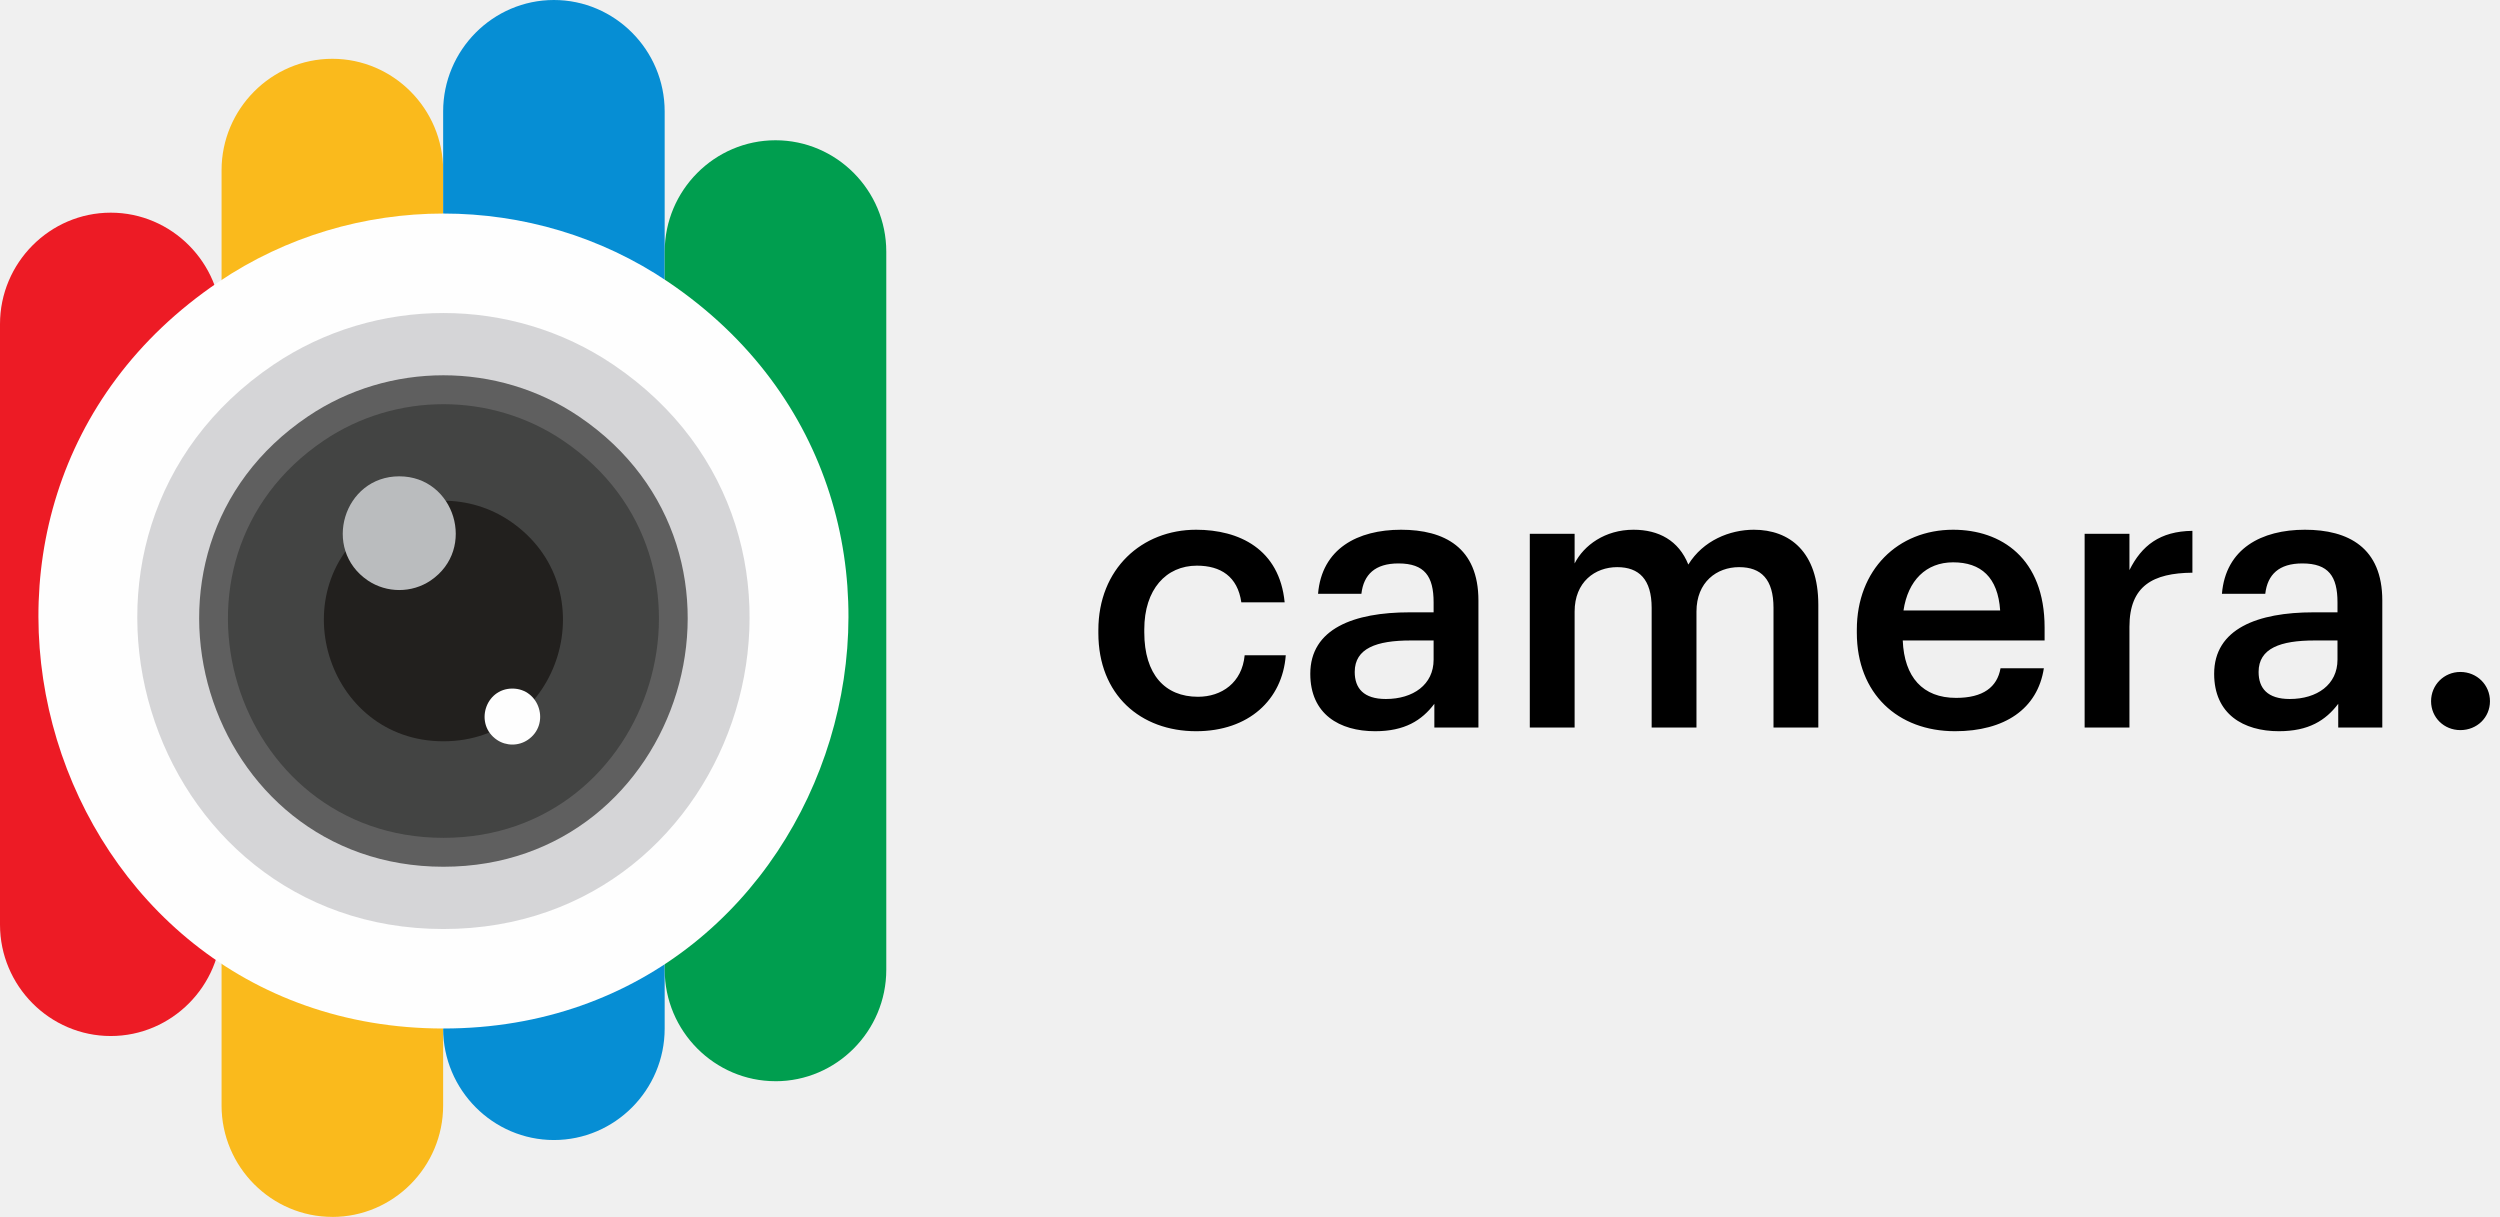
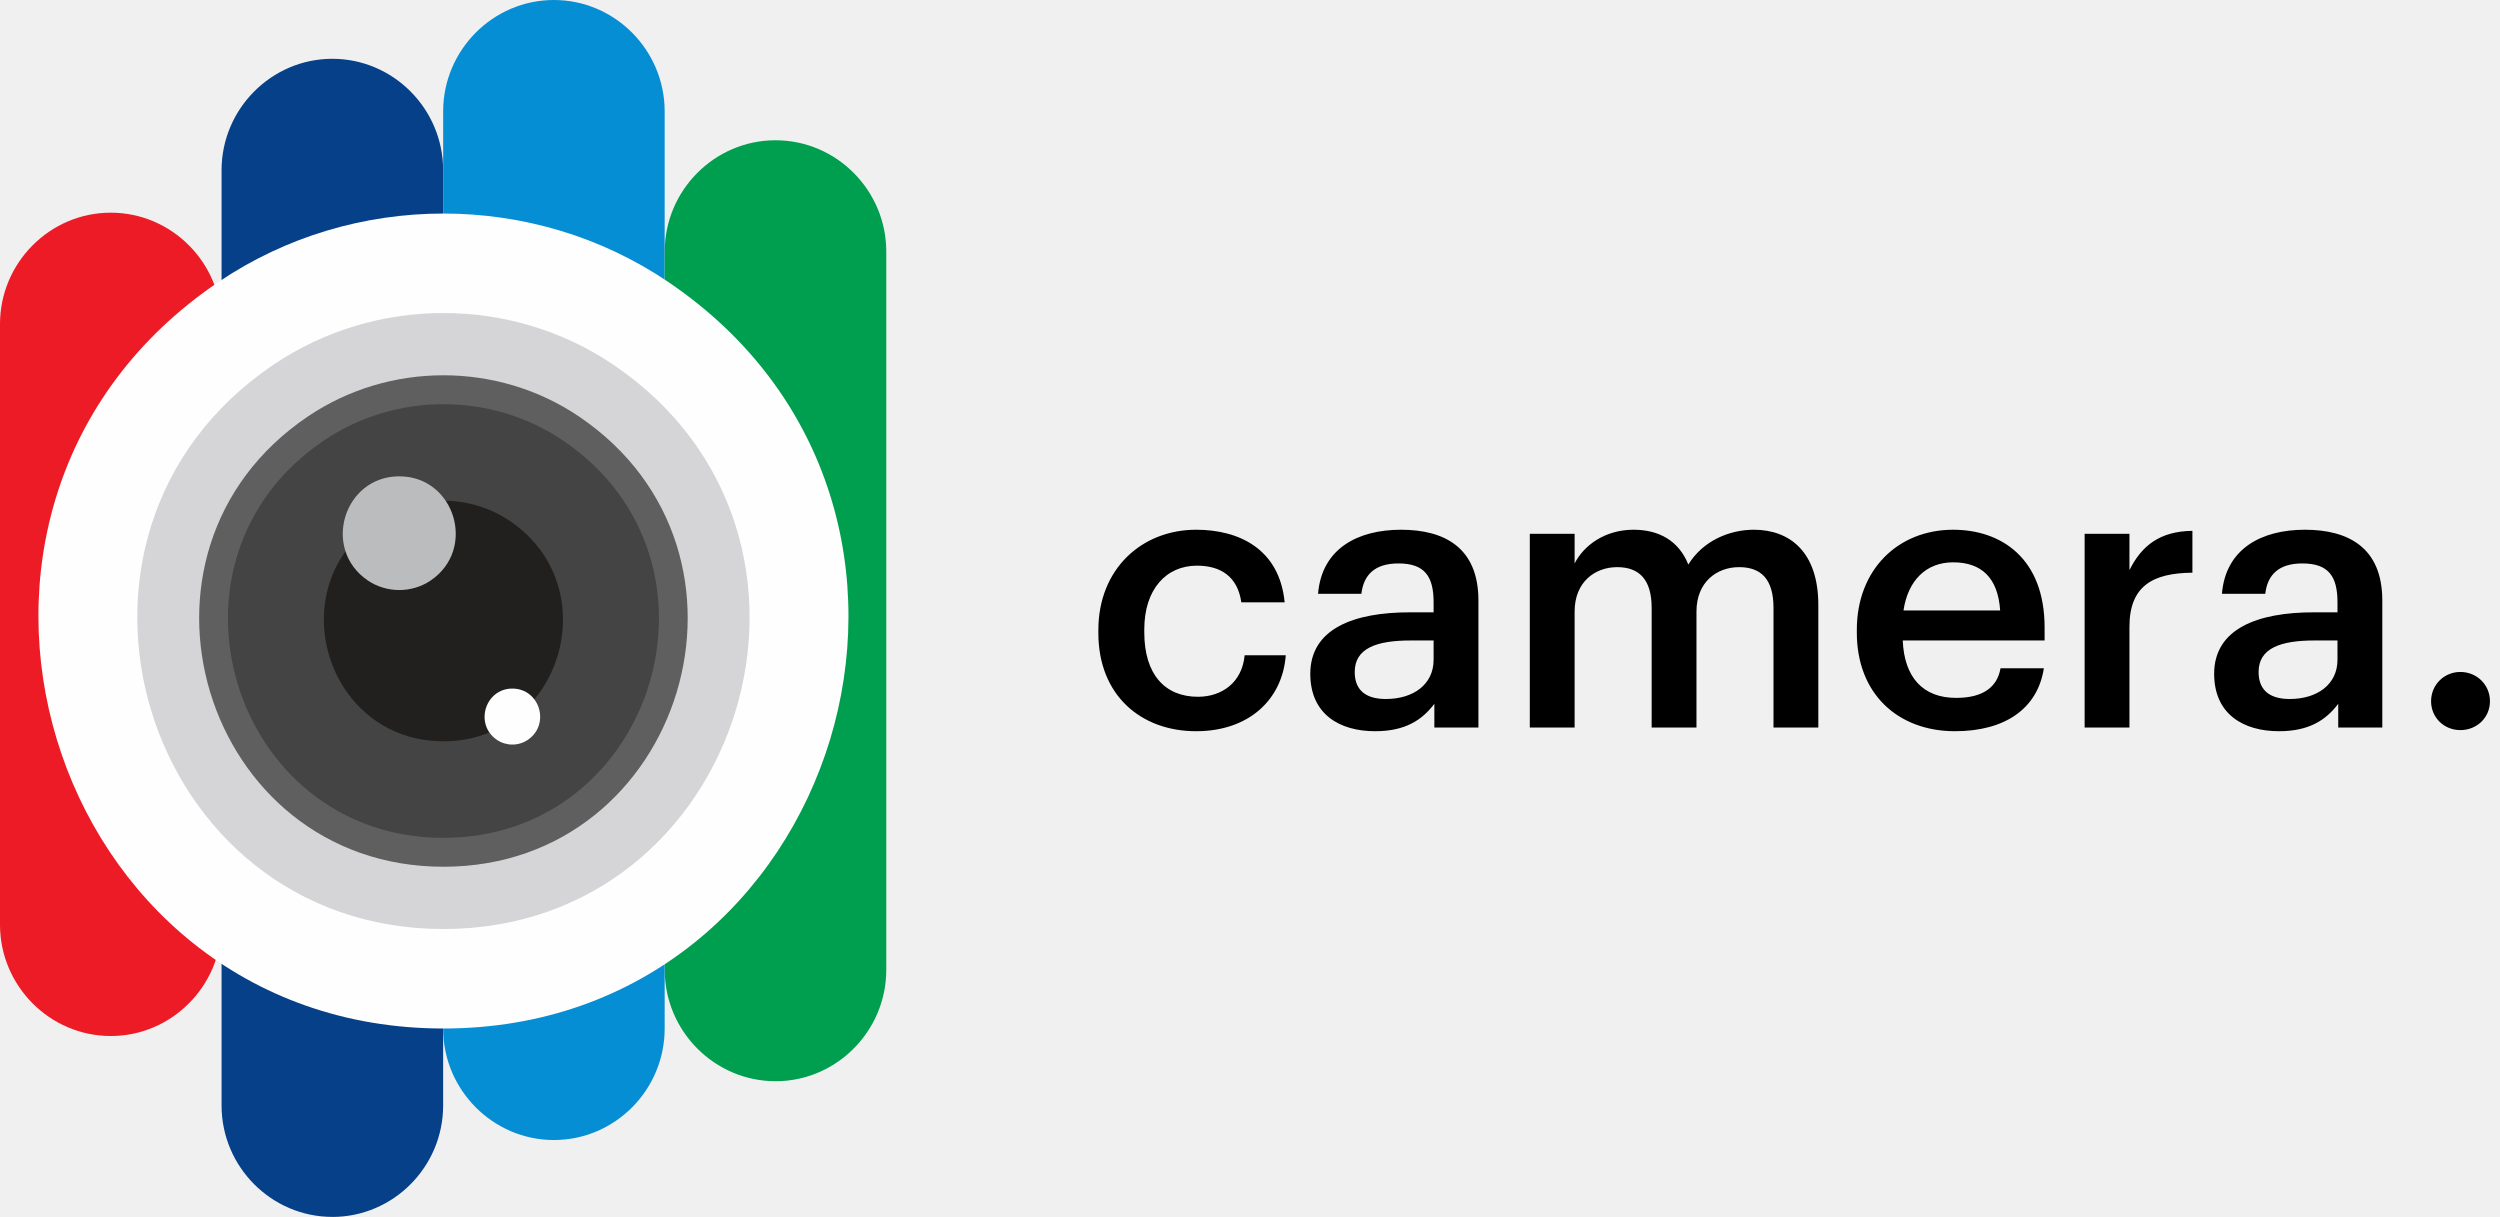
<svg xmlns="http://www.w3.org/2000/svg" width="189" height="92" viewBox="0 0 189 92" fill="none">
  <g clip-path="url(#clip0_0_1)">
    <path fill-rule="evenodd" clip-rule="evenodd" d="M8.374 78.323C12.98 78.323 16.748 74.53 16.748 69.901V24.503C16.748 19.868 12.98 16.078 8.374 16.078C3.765 16.078 0 19.871 0 24.503V69.901C0 74.533 3.765 78.323 8.374 78.323Z" fill="#ED1B25" />
-     <path fill-rule="evenodd" clip-rule="evenodd" d="M25.124 92C29.733 92 33.501 88.213 33.501 83.578V12.87C33.501 8.235 29.733 4.445 25.124 4.445C20.519 4.445 16.75 8.238 16.75 12.87V83.575C16.75 88.21 20.519 91.997 25.124 91.997V92Z" fill="#FABA1C" />
+     <path fill-rule="evenodd" clip-rule="evenodd" d="M25.124 92C29.733 92 33.501 88.213 33.501 83.578V12.87C33.501 8.235 29.733 4.445 25.124 4.445C20.519 4.445 16.75 8.238 16.75 12.87V83.575C16.75 88.21 20.519 91.997 25.124 91.997V92Z" fill="#054089" />
    <path fill-rule="evenodd" clip-rule="evenodd" d="M41.875 86.186C46.484 86.186 50.249 82.397 50.249 77.761V8.425C50.249 3.787 46.481 0 41.875 0C37.267 0 33.502 3.787 33.502 8.425V77.761C33.502 82.397 37.27 86.186 41.875 86.186Z" fill="#068ED4" />
    <path fill-rule="evenodd" clip-rule="evenodd" d="M58.629 81.741C63.237 81.741 67.003 77.948 67.003 73.316V19.026C67.003 14.391 63.237 10.604 58.629 10.604C54.02 10.604 50.252 14.391 50.252 19.026V73.313C50.252 77.948 54.02 81.739 58.629 81.739V81.741Z" fill="#009E4F" />
    <path fill-rule="evenodd" clip-rule="evenodd" d="M16.535 21.307C-8.659 38.318 3.434 77.755 33.522 77.755C63.61 77.755 75.717 38.347 50.505 21.307C40.32 14.42 26.724 14.426 16.535 21.307Z" fill="#FEFEFE" />
    <path fill-rule="evenodd" clip-rule="evenodd" d="M20.682 27.565C1.637 40.426 10.779 70.234 33.522 70.234C56.265 70.234 65.415 40.447 46.362 27.568C38.66 22.363 28.381 22.365 20.679 27.568L20.682 27.565Z" fill="#D5D5D7" />
    <path fill-rule="evenodd" clip-rule="evenodd" d="M23.278 31.483C8.083 41.745 15.375 65.526 33.522 65.526C51.668 65.526 58.969 41.76 43.765 31.483C37.619 27.334 29.422 27.334 23.278 31.483Z" fill="#5F5F5F" />
    <path fill-rule="evenodd" clip-rule="evenodd" d="M24.485 33.303C11.078 42.353 17.513 63.341 33.522 63.341C49.531 63.341 55.974 42.371 42.562 33.303C37.139 29.641 29.905 29.641 24.485 33.303Z" fill="#434443" />
    <path fill-rule="evenodd" clip-rule="evenodd" d="M28.506 39.379C21.072 44.403 24.639 56.042 33.522 56.042C42.405 56.042 45.975 44.406 38.535 39.379C35.528 37.344 31.516 37.35 28.506 39.379Z" fill="#22201E" />
    <path fill-rule="evenodd" clip-rule="evenodd" d="M27.814 43.889C24.299 41.514 25.985 36.01 30.184 36.01C34.383 36.01 36.069 41.508 32.554 43.889C31.132 44.848 29.236 44.845 27.814 43.889Z" fill="#BABCBE" />
    <path fill-rule="evenodd" clip-rule="evenodd" d="M37.569 55.934C35.842 54.764 36.671 52.056 38.735 52.056C40.8 52.056 41.631 54.761 39.901 55.934C39.203 56.408 38.267 56.408 37.569 55.934Z" fill="#FEFEFE" />
  </g>
  <path d="M90.428 55.28C86.228 55.28 83.036 52.536 83.036 47.86V47.636C83.036 42.988 86.34 40.048 90.428 40.048C93.676 40.048 96.728 41.504 97.12 45.536H93.844C93.564 43.576 92.276 42.764 90.484 42.764C88.16 42.764 86.508 44.556 86.508 47.58V47.804C86.508 50.996 88.076 52.676 90.568 52.676C92.36 52.676 93.9 51.612 94.096 49.54H97.204C96.952 52.9 94.404 55.28 90.428 55.28ZM103.957 55.28C101.269 55.28 99.058 53.992 99.058 50.94C99.058 47.524 102.361 46.292 106.561 46.292H108.381V45.536C108.381 43.576 107.709 42.596 105.721 42.596C103.957 42.596 103.089 43.436 102.921 44.892H99.645C99.925 41.476 102.641 40.048 105.917 40.048C109.193 40.048 111.769 41.392 111.769 45.396V55H108.437V53.208C107.485 54.468 106.197 55.28 103.957 55.28ZM104.769 52.844C106.841 52.844 108.381 51.752 108.381 49.876V48.42H106.645C104.069 48.42 102.417 49.008 102.417 50.8C102.417 52.032 103.089 52.844 104.769 52.844ZM115.653 55V40.356H119.041V42.596C119.741 41.224 121.337 40.048 123.493 40.048C125.397 40.048 126.909 40.86 127.637 42.68C128.757 40.86 130.773 40.048 132.593 40.048C135.281 40.048 137.465 41.7 137.465 45.732V55H134.077V45.956C134.077 43.8 133.153 42.876 131.473 42.876C129.793 42.876 128.253 43.996 128.253 46.236V55H124.865V45.956C124.865 43.8 123.913 42.876 122.261 42.876C120.581 42.876 119.041 43.996 119.041 46.236V55H115.653ZM147.796 55.28C143.484 55.28 140.376 52.452 140.376 47.832V47.608C140.376 43.072 143.484 40.048 147.656 40.048C151.296 40.048 154.572 42.204 154.572 47.44V48.42H143.848C143.96 51.192 145.36 52.76 147.88 52.76C149.924 52.76 150.988 51.948 151.24 50.52H154.516C154.04 53.6 151.548 55.28 147.796 55.28ZM143.904 46.152H151.212C151.044 43.632 149.756 42.512 147.656 42.512C145.612 42.512 144.24 43.884 143.904 46.152ZM157.598 55V40.356H160.986V43.1C161.91 41.252 163.282 40.16 165.746 40.132V43.296C162.778 43.324 160.986 44.276 160.986 47.384V55H157.598ZM172.29 55.28C169.602 55.28 167.39 53.992 167.39 50.94C167.39 47.524 170.694 46.292 174.894 46.292H176.714V45.536C176.714 43.576 176.042 42.596 174.054 42.596C172.29 42.596 171.422 43.436 171.254 44.892H167.978C168.258 41.476 170.974 40.048 174.25 40.048C177.526 40.048 180.102 41.392 180.102 45.396V55H176.77V53.208C175.818 54.468 174.53 55.28 172.29 55.28ZM173.102 52.844C175.174 52.844 176.714 51.752 176.714 49.876V48.42H174.978C172.402 48.42 170.75 49.008 170.75 50.8C170.75 52.032 171.422 52.844 173.102 52.844ZM186.001 55.196C184.769 55.196 183.789 54.244 183.789 53.012C183.789 51.78 184.769 50.8 186.001 50.8C187.261 50.8 188.241 51.78 188.241 53.012C188.241 54.244 187.261 55.196 186.001 55.196Z" fill="black" />
  <defs>
    <clipPath id="clip0_0_1">
      <rect width="67" height="92" fill="white" />
    </clipPath>
  </defs>
</svg>
